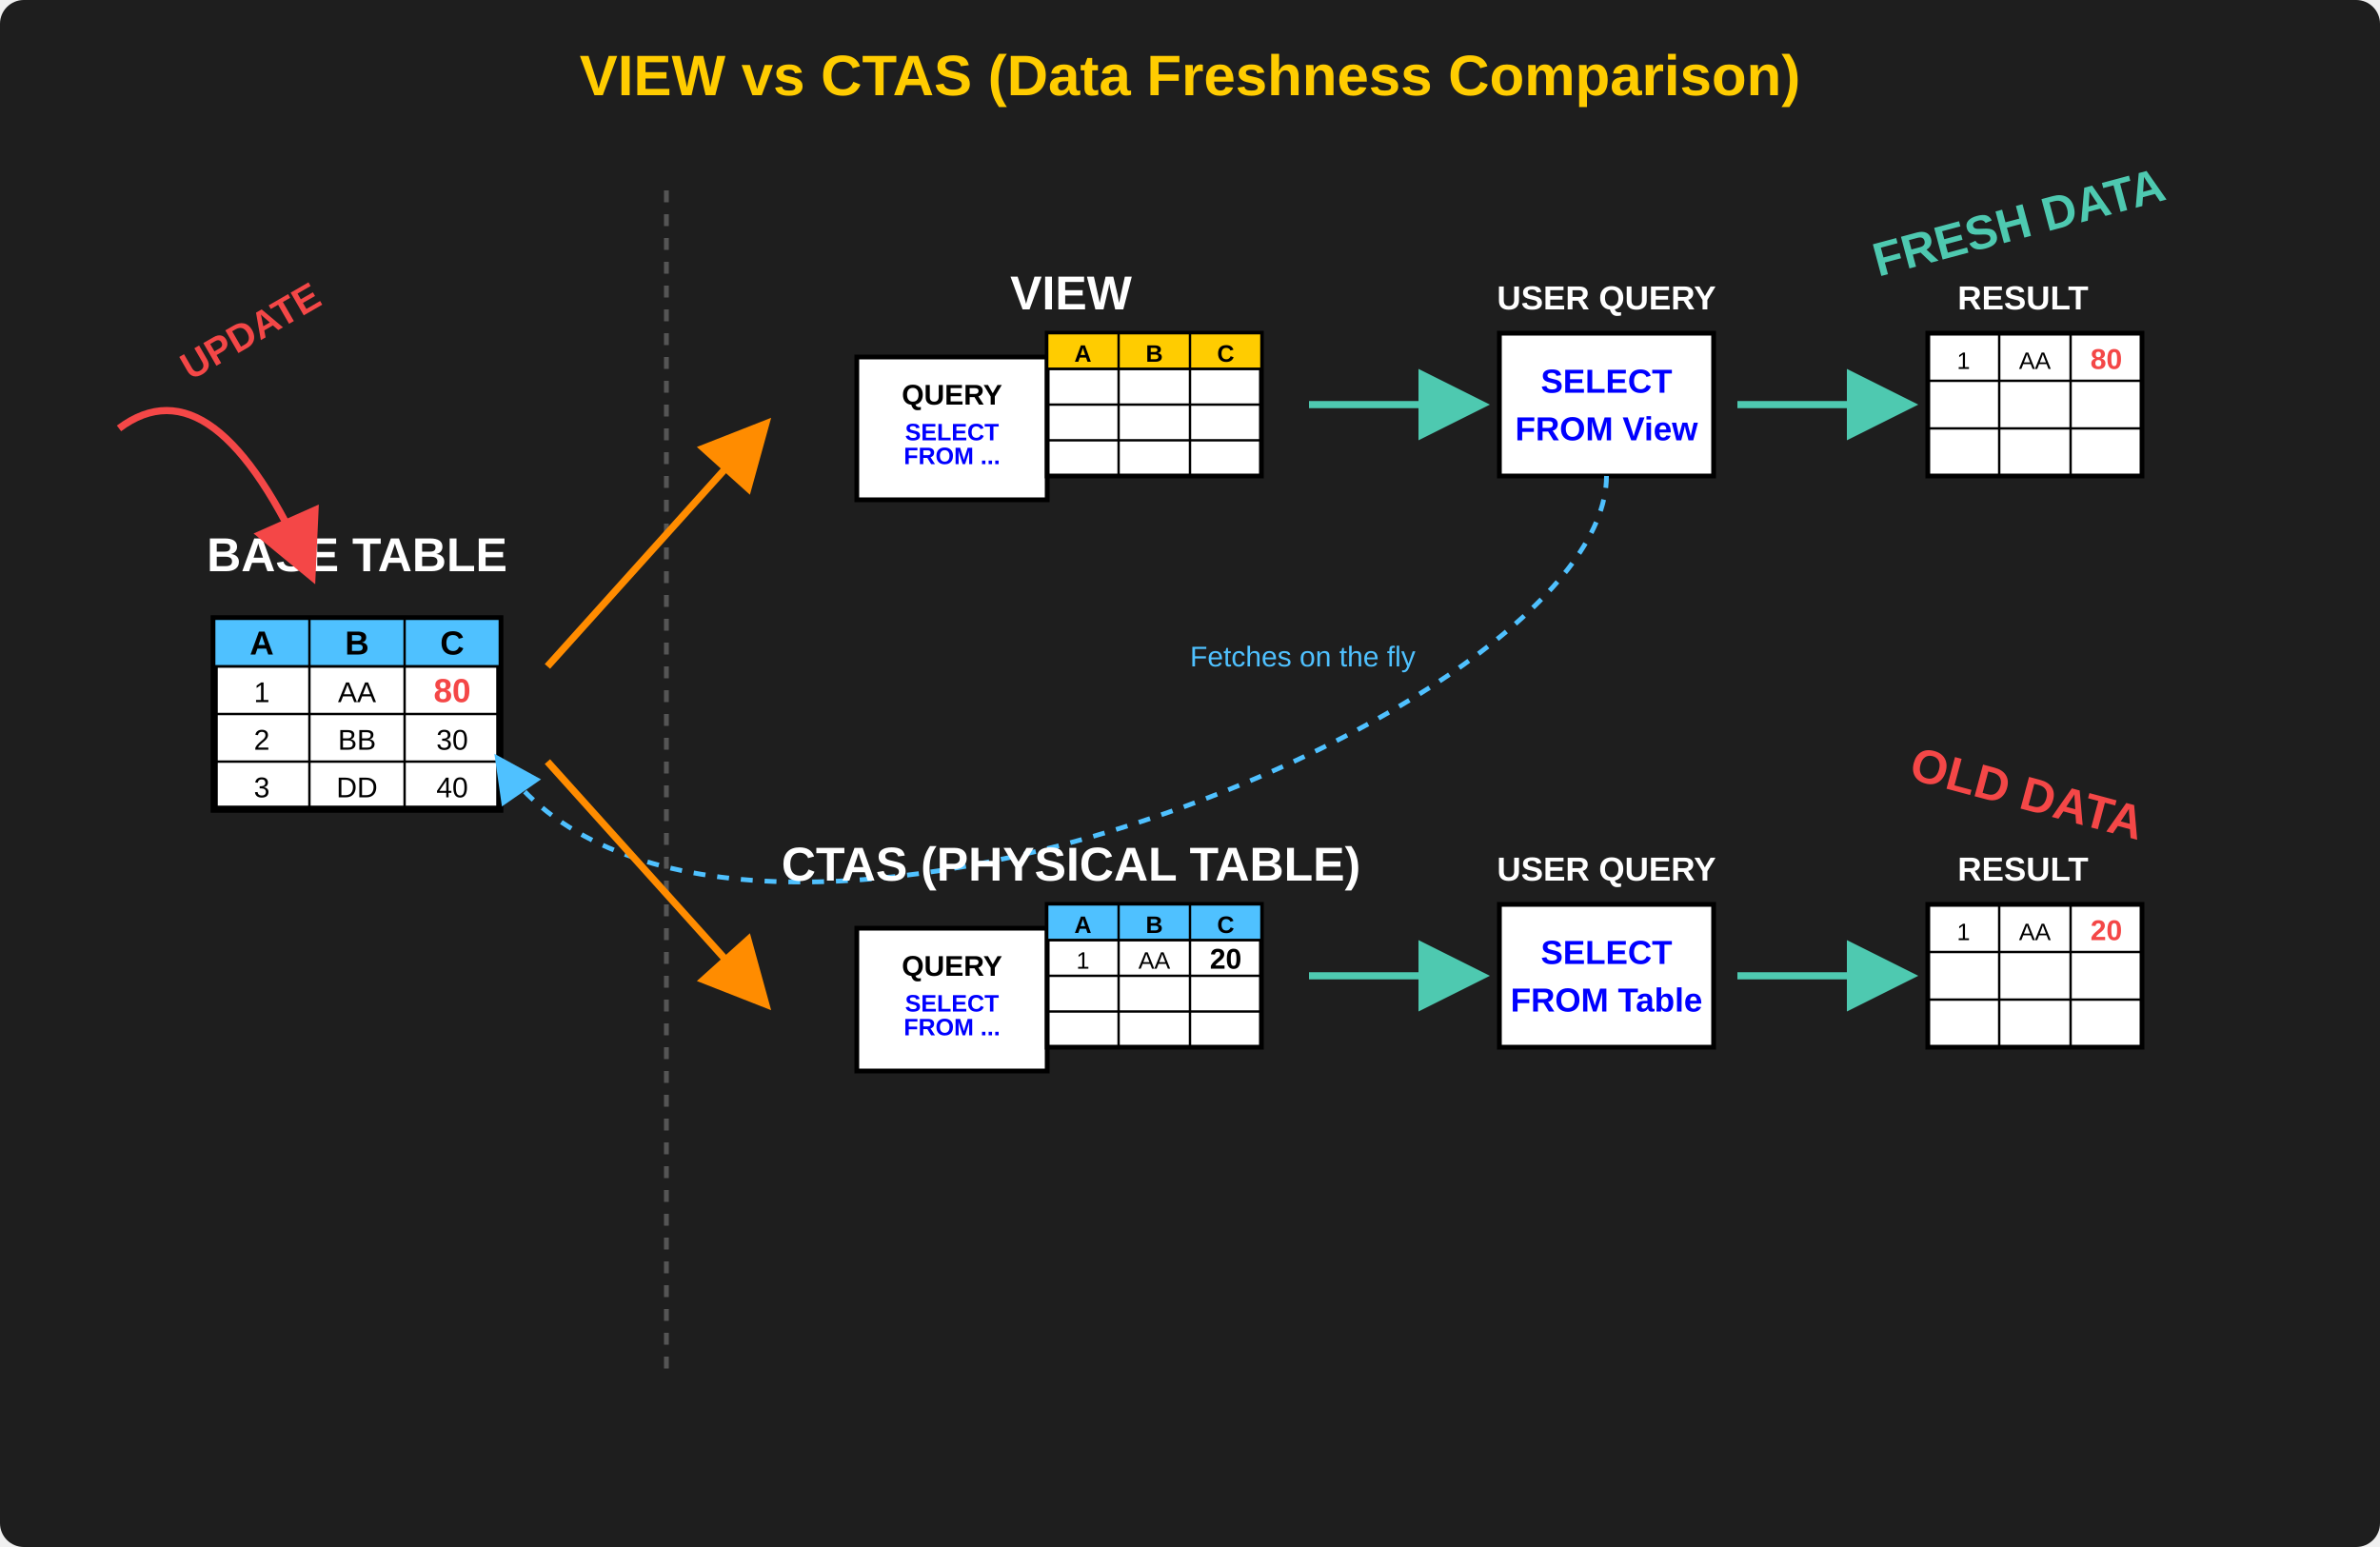
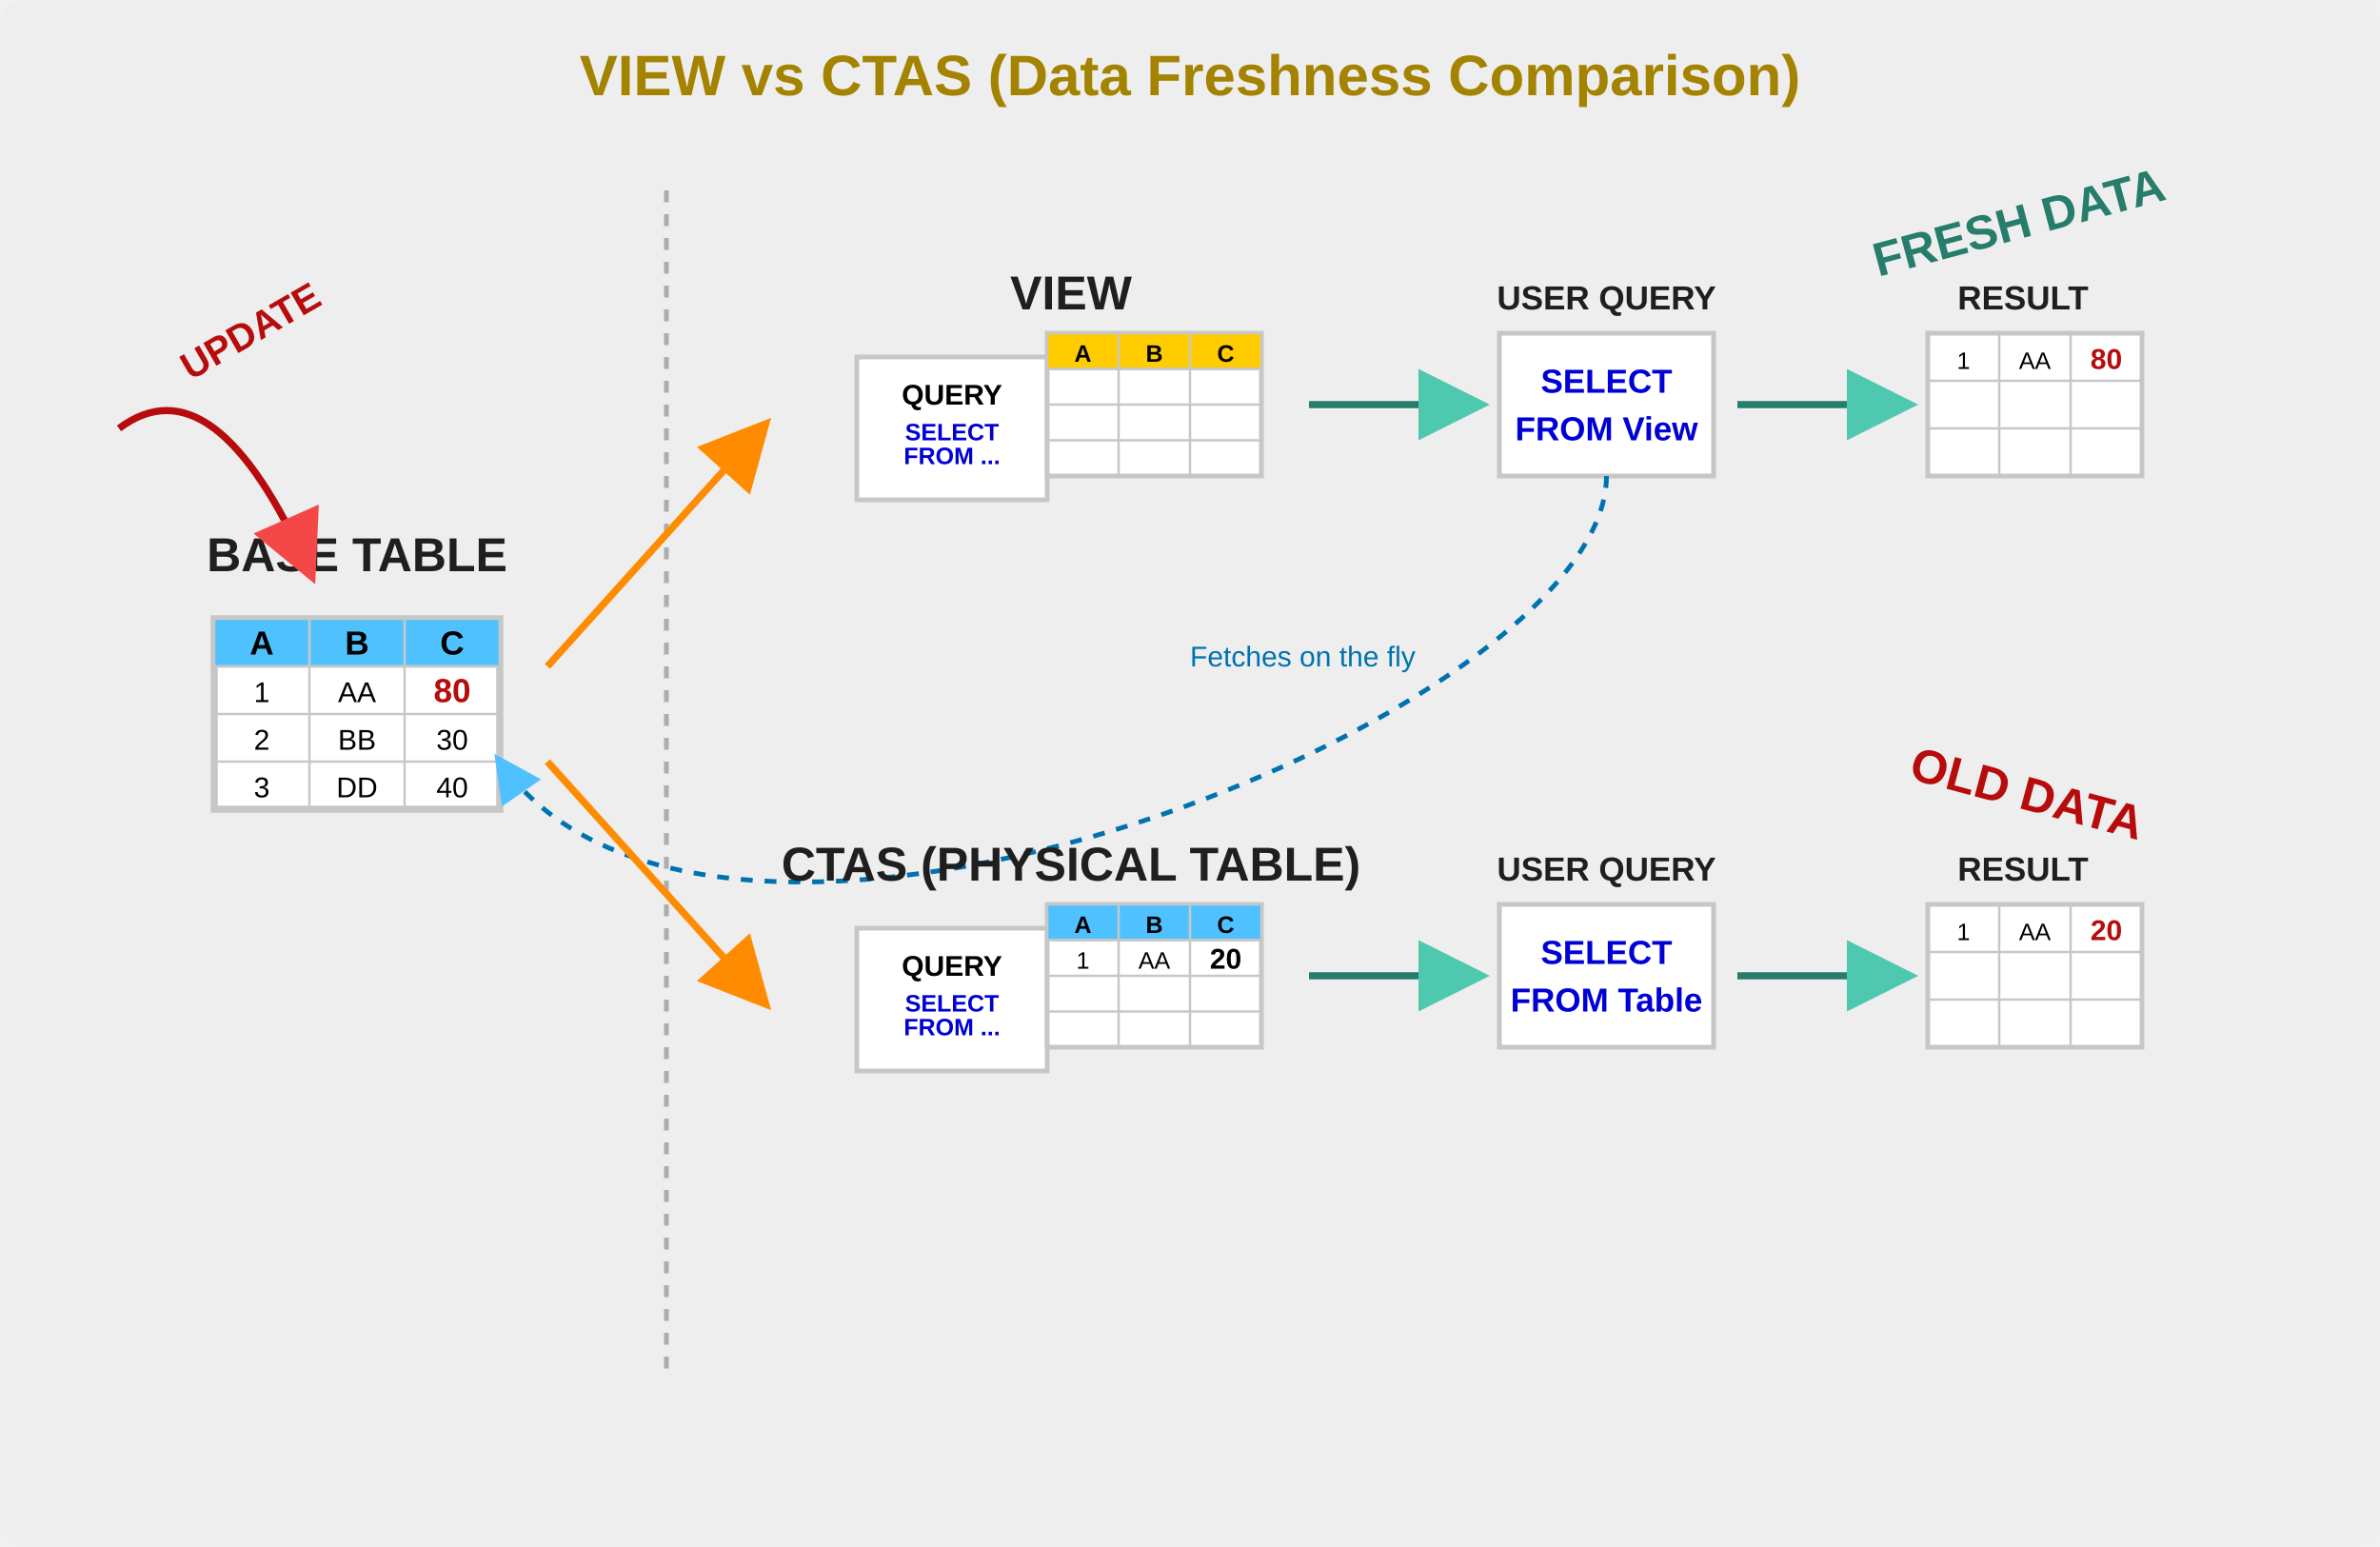
<svg xmlns="http://www.w3.org/2000/svg" viewBox="0 0 1000 650">
-   <rect width="1000" height="650" fill="#1E1E1E" rx="10" />
-   <text x="500" y="40" font-family="Arial, sans-serif" font-size="24" font-weight="bold" fill="#FFCC00" text-anchor="middle">VIEW vs CTAS (Data Freshness Comparison)</text>
-   <text x="150" y="240" font-family="Arial, sans-serif" font-size="20" font-weight="bold" fill="#FFF" text-anchor="middle">BASE TABLE</text>
-   <rect x="90" y="260" width="120" height="80" fill="#FFF" stroke="#000" stroke-width="3" />
-   <rect x="90" y="260" width="120" height="20" fill="#4FC1FF" stroke="#000" stroke-width="1" />
-   <line x1="90" y1="280" x2="210" y2="280" stroke="#000" stroke-width="1" />
-   <line x1="90" y1="300" x2="210" y2="300" stroke="#000" stroke-width="1" />
-   <line x1="90" y1="320" x2="210" y2="320" stroke="#000" stroke-width="1" />
-   <line x1="130" y1="260" x2="130" y2="340" stroke="#000" stroke-width="1" />
-   <line x1="170" y1="260" x2="170" y2="340" stroke="#000" stroke-width="1" />
+   <rect width="1000" height="650" fill="#eeeeee" rx="10" />
+   <text x="500" y="40" font-family="Arial, sans-serif" font-size="24" font-weight="bold" fill="#a38300" text-anchor="middle">VIEW vs CTAS (Data Freshness Comparison)</text>
+   <text x="150" y="240" font-family="Arial, sans-serif" font-size="20" font-weight="bold" fill="#1f1f1f" text-anchor="middle">BASE TABLE</text>
+   <rect x="90" y="260" width="120" height="80" fill="#FFF" stroke="#c7c7c7" stroke-width="3" />
+   <rect x="90" y="260" width="120" height="20" fill="#4FC1FF" stroke="#c7c7c7" stroke-width="1" />
+   <line x1="90" y1="280" x2="210" y2="280" stroke="#c7c7c7" stroke-width="1" />
+   <line x1="90" y1="300" x2="210" y2="300" stroke="#c7c7c7" stroke-width="1" />
+   <line x1="90" y1="320" x2="210" y2="320" stroke="#c7c7c7" stroke-width="1" />
+   <line x1="130" y1="260" x2="130" y2="340" stroke="#c7c7c7" stroke-width="1" />
+   <line x1="170" y1="260" x2="170" y2="340" stroke="#c7c7c7" stroke-width="1" />
  <text x="110" y="275" font-family="Arial, sans-serif" font-size="14" font-weight="bold" fill="#000" text-anchor="middle">A</text>
  <text x="150" y="275" font-family="Arial, sans-serif" font-size="14" font-weight="bold" fill="#000" text-anchor="middle">B</text>
  <text x="190" y="275" font-family="Arial, sans-serif" font-size="14" font-weight="bold" fill="#000" text-anchor="middle">C</text>
  <text x="110" y="295" font-family="Arial, sans-serif" font-size="12" fill="#000" text-anchor="middle">1</text>
  <text x="150" y="295" font-family="Arial, sans-serif" font-size="12" fill="#000" text-anchor="middle">AA</text>
-   <text x="190" y="295" font-family="Arial, sans-serif" font-size="14" font-weight="bold" fill="#F44747" text-anchor="middle">80</text>
+   <text x="190" y="295" font-family="Arial, sans-serif" font-size="14" font-weight="bold" fill="#b80b0b" text-anchor="middle">80</text>
  <text x="110" y="315" font-family="Arial, sans-serif" font-size="12" fill="#000" text-anchor="middle">2</text>
  <text x="150" y="315" font-family="Arial, sans-serif" font-size="12" fill="#000" text-anchor="middle">BB</text>
  <text x="190" y="315" font-family="Arial, sans-serif" font-size="12" fill="#000" text-anchor="middle">30</text>
  <text x="110" y="335" font-family="Arial, sans-serif" font-size="12" fill="#000" text-anchor="middle">3</text>
  <text x="150" y="335" font-family="Arial, sans-serif" font-size="12" fill="#000" text-anchor="middle">DD</text>
  <text x="190" y="335" font-family="Arial, sans-serif" font-size="12" fill="#000" text-anchor="middle">40</text>
-   <path d="M 50 180 Q 90 150 130 240" stroke="#F44747" stroke-width="3" fill="none" marker-end="url(#arrow_red)" />
-   <text x="80" y="160" font-family="Arial, sans-serif" font-size="16" font-weight="bold" fill="#F44747" transform="rotate(-30 80,160)">UPDATE</text>
-   <line x1="280" y1="80" x2="280" y2="580" stroke="#555" stroke-width="2" stroke-dasharray="5,5" />
+   <path d="M 50 180 Q 90 150 130 240" stroke="#b80b0b" stroke-width="3" fill="none" marker-end="url(#arrow_red)" />
+   <text x="80" y="160" font-family="Arial, sans-serif" font-size="16" font-weight="bold" fill="#b80b0b" transform="rotate(-30 80,160)">UPDATE</text>
+   <line x1="280" y1="80" x2="280" y2="580" stroke="#adadad" stroke-width="2" stroke-dasharray="5,5" />
  <path d="M 230 280 L 320 180" stroke="#FF8C00" stroke-width="3" fill="none" marker-end="url(#arrow_orange)" />
-   <text x="450" y="130" font-family="Arial, sans-serif" font-size="20" font-weight="bold" fill="#FFF" text-anchor="middle">VIEW</text>
-   <rect x="360" y="150" width="80" height="60" fill="#FFF" stroke="#000" stroke-width="2" />
+   <text x="450" y="130" font-family="Arial, sans-serif" font-size="20" font-weight="bold" fill="#1f1f1f" text-anchor="middle">VIEW</text>
+   <rect x="360" y="150" width="80" height="60" fill="#FFF" stroke="#c7c7c7" stroke-width="2" />
  <text x="400" y="170" font-family="Arial, sans-serif" font-size="12" font-weight="bold" fill="#000" text-anchor="middle">QUERY</text>
-   <text x="400" y="185" font-family="Arial, sans-serif" font-size="10" font-weight="bold" fill="#0000FF" text-anchor="middle">SELECT</text>
-   <text x="400" y="195" font-family="Arial, sans-serif" font-size="10" font-weight="bold" fill="#0000FF" text-anchor="middle">FROM ...</text>
-   <rect x="440" y="140" width="90" height="60" fill="#FFF" stroke="#000" stroke-width="2" />
-   <rect x="440" y="140" width="90" height="15" fill="#FFCC00" stroke="#000" stroke-width="1" />
-   <line x1="440" y1="155" x2="530" y2="155" stroke="#000" stroke-width="1" />
-   <line x1="440" y1="170" x2="530" y2="170" stroke="#000" stroke-width="1" />
-   <line x1="440" y1="185" x2="530" y2="185" stroke="#000" stroke-width="1" />
-   <line x1="470" y1="140" x2="470" y2="200" stroke="#000" stroke-width="1" />
-   <line x1="500" y1="140" x2="500" y2="200" stroke="#000" stroke-width="1" />
+   <text x="400" y="185" font-family="Arial, sans-serif" font-size="10" font-weight="bold" fill="#0000d6" text-anchor="middle">SELECT</text>
+   <text x="400" y="195" font-family="Arial, sans-serif" font-size="10" font-weight="bold" fill="#0000d6" text-anchor="middle">FROM ...</text>
+   <rect x="440" y="140" width="90" height="60" fill="#FFF" stroke="#c7c7c7" stroke-width="2" />
+   <rect x="440" y="140" width="90" height="15" fill="#FFCC00" stroke="#c7c7c7" stroke-width="1" />
+   <line x1="440" y1="155" x2="530" y2="155" stroke="#c7c7c7" stroke-width="1" />
+   <line x1="440" y1="170" x2="530" y2="170" stroke="#c7c7c7" stroke-width="1" />
+   <line x1="440" y1="185" x2="530" y2="185" stroke="#c7c7c7" stroke-width="1" />
+   <line x1="470" y1="140" x2="470" y2="200" stroke="#c7c7c7" stroke-width="1" />
+   <line x1="500" y1="140" x2="500" y2="200" stroke="#c7c7c7" stroke-width="1" />
  <text x="455" y="152" font-family="Arial, sans-serif" font-size="10" font-weight="bold" fill="#000" text-anchor="middle">A</text>
  <text x="485" y="152" font-family="Arial, sans-serif" font-size="10" font-weight="bold" fill="#000" text-anchor="middle">B</text>
  <text x="515" y="152" font-family="Arial, sans-serif" font-size="10" font-weight="bold" fill="#000" text-anchor="middle">C</text>
-   <path d="M 550 170 L 620 170" stroke="#4EC9B0" stroke-width="3" fill="none" marker-end="url(#arrow_green)" />
-   <rect x="630" y="140" width="90" height="60" fill="#FFF" stroke="#000" stroke-width="2" />
-   <text x="675" y="130" font-family="Arial, sans-serif" font-size="14" font-weight="bold" fill="#FFF" text-anchor="middle">USER QUERY</text>
-   <text x="675" y="165" font-family="Arial, sans-serif" font-size="14" font-weight="bold" fill="#0000FF" text-anchor="middle">SELECT</text>
-   <text x="675" y="185" font-family="Arial, sans-serif" font-size="14" font-weight="bold" fill="#0000FF" text-anchor="middle">FROM View</text>
-   <path d="M 675 200 C 675 300 300 450 210 320" stroke="#4FC1FF" stroke-width="2" stroke-dasharray="5,5" fill="none" marker-end="url(#arrow_blue)" />
-   <text x="500" y="280" font-family="Arial, sans-serif" font-size="12" fill="#4FC1FF">Fetches on the fly</text>
-   <path d="M 730 170 L 800 170" stroke="#4EC9B0" stroke-width="3" fill="none" marker-end="url(#arrow_green)" />
-   <text x="850" y="100" font-family="Arial, sans-serif" font-size="20" font-weight="bold" fill="#4EC9B0" transform="rotate(-15 850,100)" text-anchor="middle">FRESH DATA</text>
-   <text x="850" y="130" font-family="Arial, sans-serif" font-size="14" font-weight="bold" fill="#FFF" text-anchor="middle">RESULT</text>
-   <rect x="810" y="140" width="90" height="60" fill="#FFF" stroke="#000" stroke-width="2" />
-   <line x1="810" y1="160" x2="900" y2="160" stroke="#000" stroke-width="1" />
-   <line x1="810" y1="180" x2="900" y2="180" stroke="#000" stroke-width="1" />
-   <line x1="840" y1="140" x2="840" y2="200" stroke="#000" stroke-width="1" />
-   <line x1="870" y1="140" x2="870" y2="200" stroke="#000" stroke-width="1" />
-   <text x="885" y="155" font-family="Arial, sans-serif" font-size="12" font-weight="bold" fill="#F44747" text-anchor="middle">80</text>
+   <path d="M 550 170 L 620 170" stroke="#267d6b" stroke-width="3" fill="none" marker-end="url(#arrow_green)" />
+   <rect x="630" y="140" width="90" height="60" fill="#FFF" stroke="#c7c7c7" stroke-width="2" />
+   <text x="675" y="130" font-family="Arial, sans-serif" font-size="14" font-weight="bold" fill="#1f1f1f" text-anchor="middle">USER QUERY</text>
+   <text x="675" y="165" font-family="Arial, sans-serif" font-size="14" font-weight="bold" fill="#0000d6" text-anchor="middle">SELECT</text>
+   <text x="675" y="185" font-family="Arial, sans-serif" font-size="14" font-weight="bold" fill="#0000d6" text-anchor="middle">FROM View</text>
+   <path d="M 675 200 C 675 300 300 450 210 320" stroke="#0072b0" stroke-width="2" stroke-dasharray="5,5" fill="none" marker-end="url(#arrow_blue)" />
+   <text x="500" y="280" font-family="Arial, sans-serif" font-size="12" fill="#0072b0">Fetches on the fly</text>
+   <path d="M 730 170 L 800 170" stroke="#267d6b" stroke-width="3" fill="none" marker-end="url(#arrow_green)" />
+   <text x="850" y="100" font-family="Arial, sans-serif" font-size="20" font-weight="bold" fill="#267d6b" transform="rotate(-15 850,100)" text-anchor="middle">FRESH DATA</text>
+   <text x="850" y="130" font-family="Arial, sans-serif" font-size="14" font-weight="bold" fill="#1f1f1f" text-anchor="middle">RESULT</text>
+   <rect x="810" y="140" width="90" height="60" fill="#FFF" stroke="#c7c7c7" stroke-width="2" />
+   <line x1="810" y1="160" x2="900" y2="160" stroke="#c7c7c7" stroke-width="1" />
+   <line x1="810" y1="180" x2="900" y2="180" stroke="#c7c7c7" stroke-width="1" />
+   <line x1="840" y1="140" x2="840" y2="200" stroke="#c7c7c7" stroke-width="1" />
+   <line x1="870" y1="140" x2="870" y2="200" stroke="#c7c7c7" stroke-width="1" />
+   <text x="885" y="155" font-family="Arial, sans-serif" font-size="12" font-weight="bold" fill="#b80b0b" text-anchor="middle">80</text>
  <text x="825" y="155" font-family="Arial, sans-serif" font-size="10" fill="#000" text-anchor="middle">1</text>
  <text x="855" y="155" font-family="Arial, sans-serif" font-size="10" fill="#000" text-anchor="middle">AA</text>
  <path d="M 230 320 L 320 420" stroke="#FF8C00" stroke-width="3" fill="none" marker-end="url(#arrow_orange)" />
-   <text x="450" y="370" font-family="Arial, sans-serif" font-size="20" font-weight="bold" fill="#FFF" text-anchor="middle">CTAS (PHYSICAL TABLE)</text>
-   <rect x="360" y="390" width="80" height="60" fill="#FFF" stroke="#000" stroke-width="2" />
+   <text x="450" y="370" font-family="Arial, sans-serif" font-size="20" font-weight="bold" fill="#1f1f1f" text-anchor="middle">CTAS (PHYSICAL TABLE)</text>
+   <rect x="360" y="390" width="80" height="60" fill="#FFF" stroke="#c7c7c7" stroke-width="2" />
  <text x="400" y="410" font-family="Arial, sans-serif" font-size="12" font-weight="bold" fill="#000" text-anchor="middle">QUERY</text>
-   <text x="400" y="425" font-family="Arial, sans-serif" font-size="10" font-weight="bold" fill="#0000FF" text-anchor="middle">SELECT</text>
-   <text x="400" y="435" font-family="Arial, sans-serif" font-size="10" font-weight="bold" fill="#0000FF" text-anchor="middle">FROM ...</text>
-   <rect x="440" y="380" width="90" height="60" fill="#FFF" stroke="#000" stroke-width="2" />
-   <rect x="440" y="380" width="90" height="15" fill="#4FC1FF" stroke="#000" stroke-width="1" />
-   <line x1="440" y1="395" x2="530" y2="395" stroke="#000" stroke-width="1" />
-   <line x1="440" y1="410" x2="530" y2="410" stroke="#000" stroke-width="1" />
-   <line x1="440" y1="425" x2="530" y2="425" stroke="#000" stroke-width="1" />
-   <line x1="470" y1="380" x2="470" y2="440" stroke="#000" stroke-width="1" />
-   <line x1="500" y1="380" x2="500" y2="440" stroke="#000" stroke-width="1" />
+   <text x="400" y="425" font-family="Arial, sans-serif" font-size="10" font-weight="bold" fill="#0000d6" text-anchor="middle">SELECT</text>
+   <text x="400" y="435" font-family="Arial, sans-serif" font-size="10" font-weight="bold" fill="#0000d6" text-anchor="middle">FROM ...</text>
+   <rect x="440" y="380" width="90" height="60" fill="#FFF" stroke="#c7c7c7" stroke-width="2" />
+   <rect x="440" y="380" width="90" height="15" fill="#4FC1FF" stroke="#c7c7c7" stroke-width="1" />
+   <line x1="440" y1="395" x2="530" y2="395" stroke="#c7c7c7" stroke-width="1" />
+   <line x1="440" y1="410" x2="530" y2="410" stroke="#c7c7c7" stroke-width="1" />
+   <line x1="440" y1="425" x2="530" y2="425" stroke="#c7c7c7" stroke-width="1" />
+   <line x1="470" y1="380" x2="470" y2="440" stroke="#c7c7c7" stroke-width="1" />
+   <line x1="500" y1="380" x2="500" y2="440" stroke="#c7c7c7" stroke-width="1" />
  <text x="455" y="392" font-family="Arial, sans-serif" font-size="10" font-weight="bold" fill="#000" text-anchor="middle">A</text>
  <text x="485" y="392" font-family="Arial, sans-serif" font-size="10" font-weight="bold" fill="#000" text-anchor="middle">B</text>
  <text x="515" y="392" font-family="Arial, sans-serif" font-size="10" font-weight="bold" fill="#000" text-anchor="middle">C</text>
  <text x="455" y="407" font-family="Arial, sans-serif" font-size="10" fill="#000" text-anchor="middle">1</text>
  <text x="485" y="407" font-family="Arial, sans-serif" font-size="10" fill="#000" text-anchor="middle">AA</text>
  <text x="515" y="407" font-family="Arial, sans-serif" font-size="12" font-weight="bold" fill="#000" text-anchor="middle">20</text>
-   <path d="M 550 410 L 620 410" stroke="#4EC9B0" stroke-width="3" fill="none" marker-end="url(#arrow_green)" />
-   <rect x="630" y="380" width="90" height="60" fill="#FFF" stroke="#000" stroke-width="2" />
-   <text x="675" y="370" font-family="Arial, sans-serif" font-size="14" font-weight="bold" fill="#FFF" text-anchor="middle">USER QUERY</text>
-   <text x="675" y="405" font-family="Arial, sans-serif" font-size="14" font-weight="bold" fill="#0000FF" text-anchor="middle">SELECT</text>
-   <text x="675" y="425" font-family="Arial, sans-serif" font-size="14" font-weight="bold" fill="#0000FF" text-anchor="middle">FROM Table</text>
-   <path d="M 730 410 L 800 410" stroke="#4EC9B0" stroke-width="3" fill="none" marker-end="url(#arrow_green)" />
-   <text x="850" y="340" font-family="Arial, sans-serif" font-size="20" font-weight="bold" fill="#F44747" transform="rotate(15 850,340)" text-anchor="middle">OLD DATA</text>
-   <text x="850" y="370" font-family="Arial, sans-serif" font-size="14" font-weight="bold" fill="#FFF" text-anchor="middle">RESULT</text>
-   <rect x="810" y="380" width="90" height="60" fill="#FFF" stroke="#000" stroke-width="2" />
-   <line x1="810" y1="400" x2="900" y2="400" stroke="#000" stroke-width="1" />
-   <line x1="810" y1="420" x2="900" y2="420" stroke="#000" stroke-width="1" />
-   <line x1="840" y1="380" x2="840" y2="440" stroke="#000" stroke-width="1" />
-   <line x1="870" y1="380" x2="870" y2="440" stroke="#000" stroke-width="1" />
-   <text x="885" y="395" font-family="Arial, sans-serif" font-size="12" font-weight="bold" fill="#F44747" text-anchor="middle">20</text>
+   <path d="M 550 410 L 620 410" stroke="#267d6b" stroke-width="3" fill="none" marker-end="url(#arrow_green)" />
+   <rect x="630" y="380" width="90" height="60" fill="#FFF" stroke="#c7c7c7" stroke-width="2" />
+   <text x="675" y="370" font-family="Arial, sans-serif" font-size="14" font-weight="bold" fill="#1f1f1f" text-anchor="middle">USER QUERY</text>
+   <text x="675" y="405" font-family="Arial, sans-serif" font-size="14" font-weight="bold" fill="#0000d6" text-anchor="middle">SELECT</text>
+   <text x="675" y="425" font-family="Arial, sans-serif" font-size="14" font-weight="bold" fill="#0000d6" text-anchor="middle">FROM Table</text>
+   <path d="M 730 410 L 800 410" stroke="#267d6b" stroke-width="3" fill="none" marker-end="url(#arrow_green)" />
+   <text x="850" y="340" font-family="Arial, sans-serif" font-size="20" font-weight="bold" fill="#b80b0b" transform="rotate(15 850,340)" text-anchor="middle">OLD DATA</text>
+   <text x="850" y="370" font-family="Arial, sans-serif" font-size="14" font-weight="bold" fill="#1f1f1f" text-anchor="middle">RESULT</text>
+   <rect x="810" y="380" width="90" height="60" fill="#FFF" stroke="#c7c7c7" stroke-width="2" />
+   <line x1="810" y1="400" x2="900" y2="400" stroke="#c7c7c7" stroke-width="1" />
+   <line x1="810" y1="420" x2="900" y2="420" stroke="#c7c7c7" stroke-width="1" />
+   <line x1="840" y1="380" x2="840" y2="440" stroke="#c7c7c7" stroke-width="1" />
+   <line x1="870" y1="380" x2="870" y2="440" stroke="#c7c7c7" stroke-width="1" />
+   <text x="885" y="395" font-family="Arial, sans-serif" font-size="12" font-weight="bold" fill="#b80b0b" text-anchor="middle">20</text>
  <text x="825" y="395" font-family="Arial, sans-serif" font-size="10" fill="#000" text-anchor="middle">1</text>
  <text x="855" y="395" font-family="Arial, sans-serif" font-size="10" fill="#000" text-anchor="middle">AA</text>
  <defs>
    <marker id="arrow_red" markerWidth="10" markerHeight="10" refX="8" refY="5" orient="auto-start-reverse">
      <path d="M 0 0 L 10 5 L 0 10 z" fill="#F44747" />
    </marker>
    <marker id="arrow_orange" markerWidth="10" markerHeight="10" refX="8" refY="5" orient="auto-start-reverse">
      <path d="M 0 0 L 10 5 L 0 10 z" fill="#FF8C00" />
    </marker>
    <marker id="arrow_green" markerWidth="10" markerHeight="10" refX="8" refY="5" orient="auto-start-reverse">
      <path d="M 0 0 L 10 5 L 0 10 z" fill="#4EC9B0" />
    </marker>
    <marker id="arrow_blue" markerWidth="10" markerHeight="10" refX="8" refY="5" orient="auto-start-reverse">
      <path d="M 0 0 L 10 5 L 0 10 z" fill="#4FC1FF" />
    </marker>
  </defs>
</svg>
